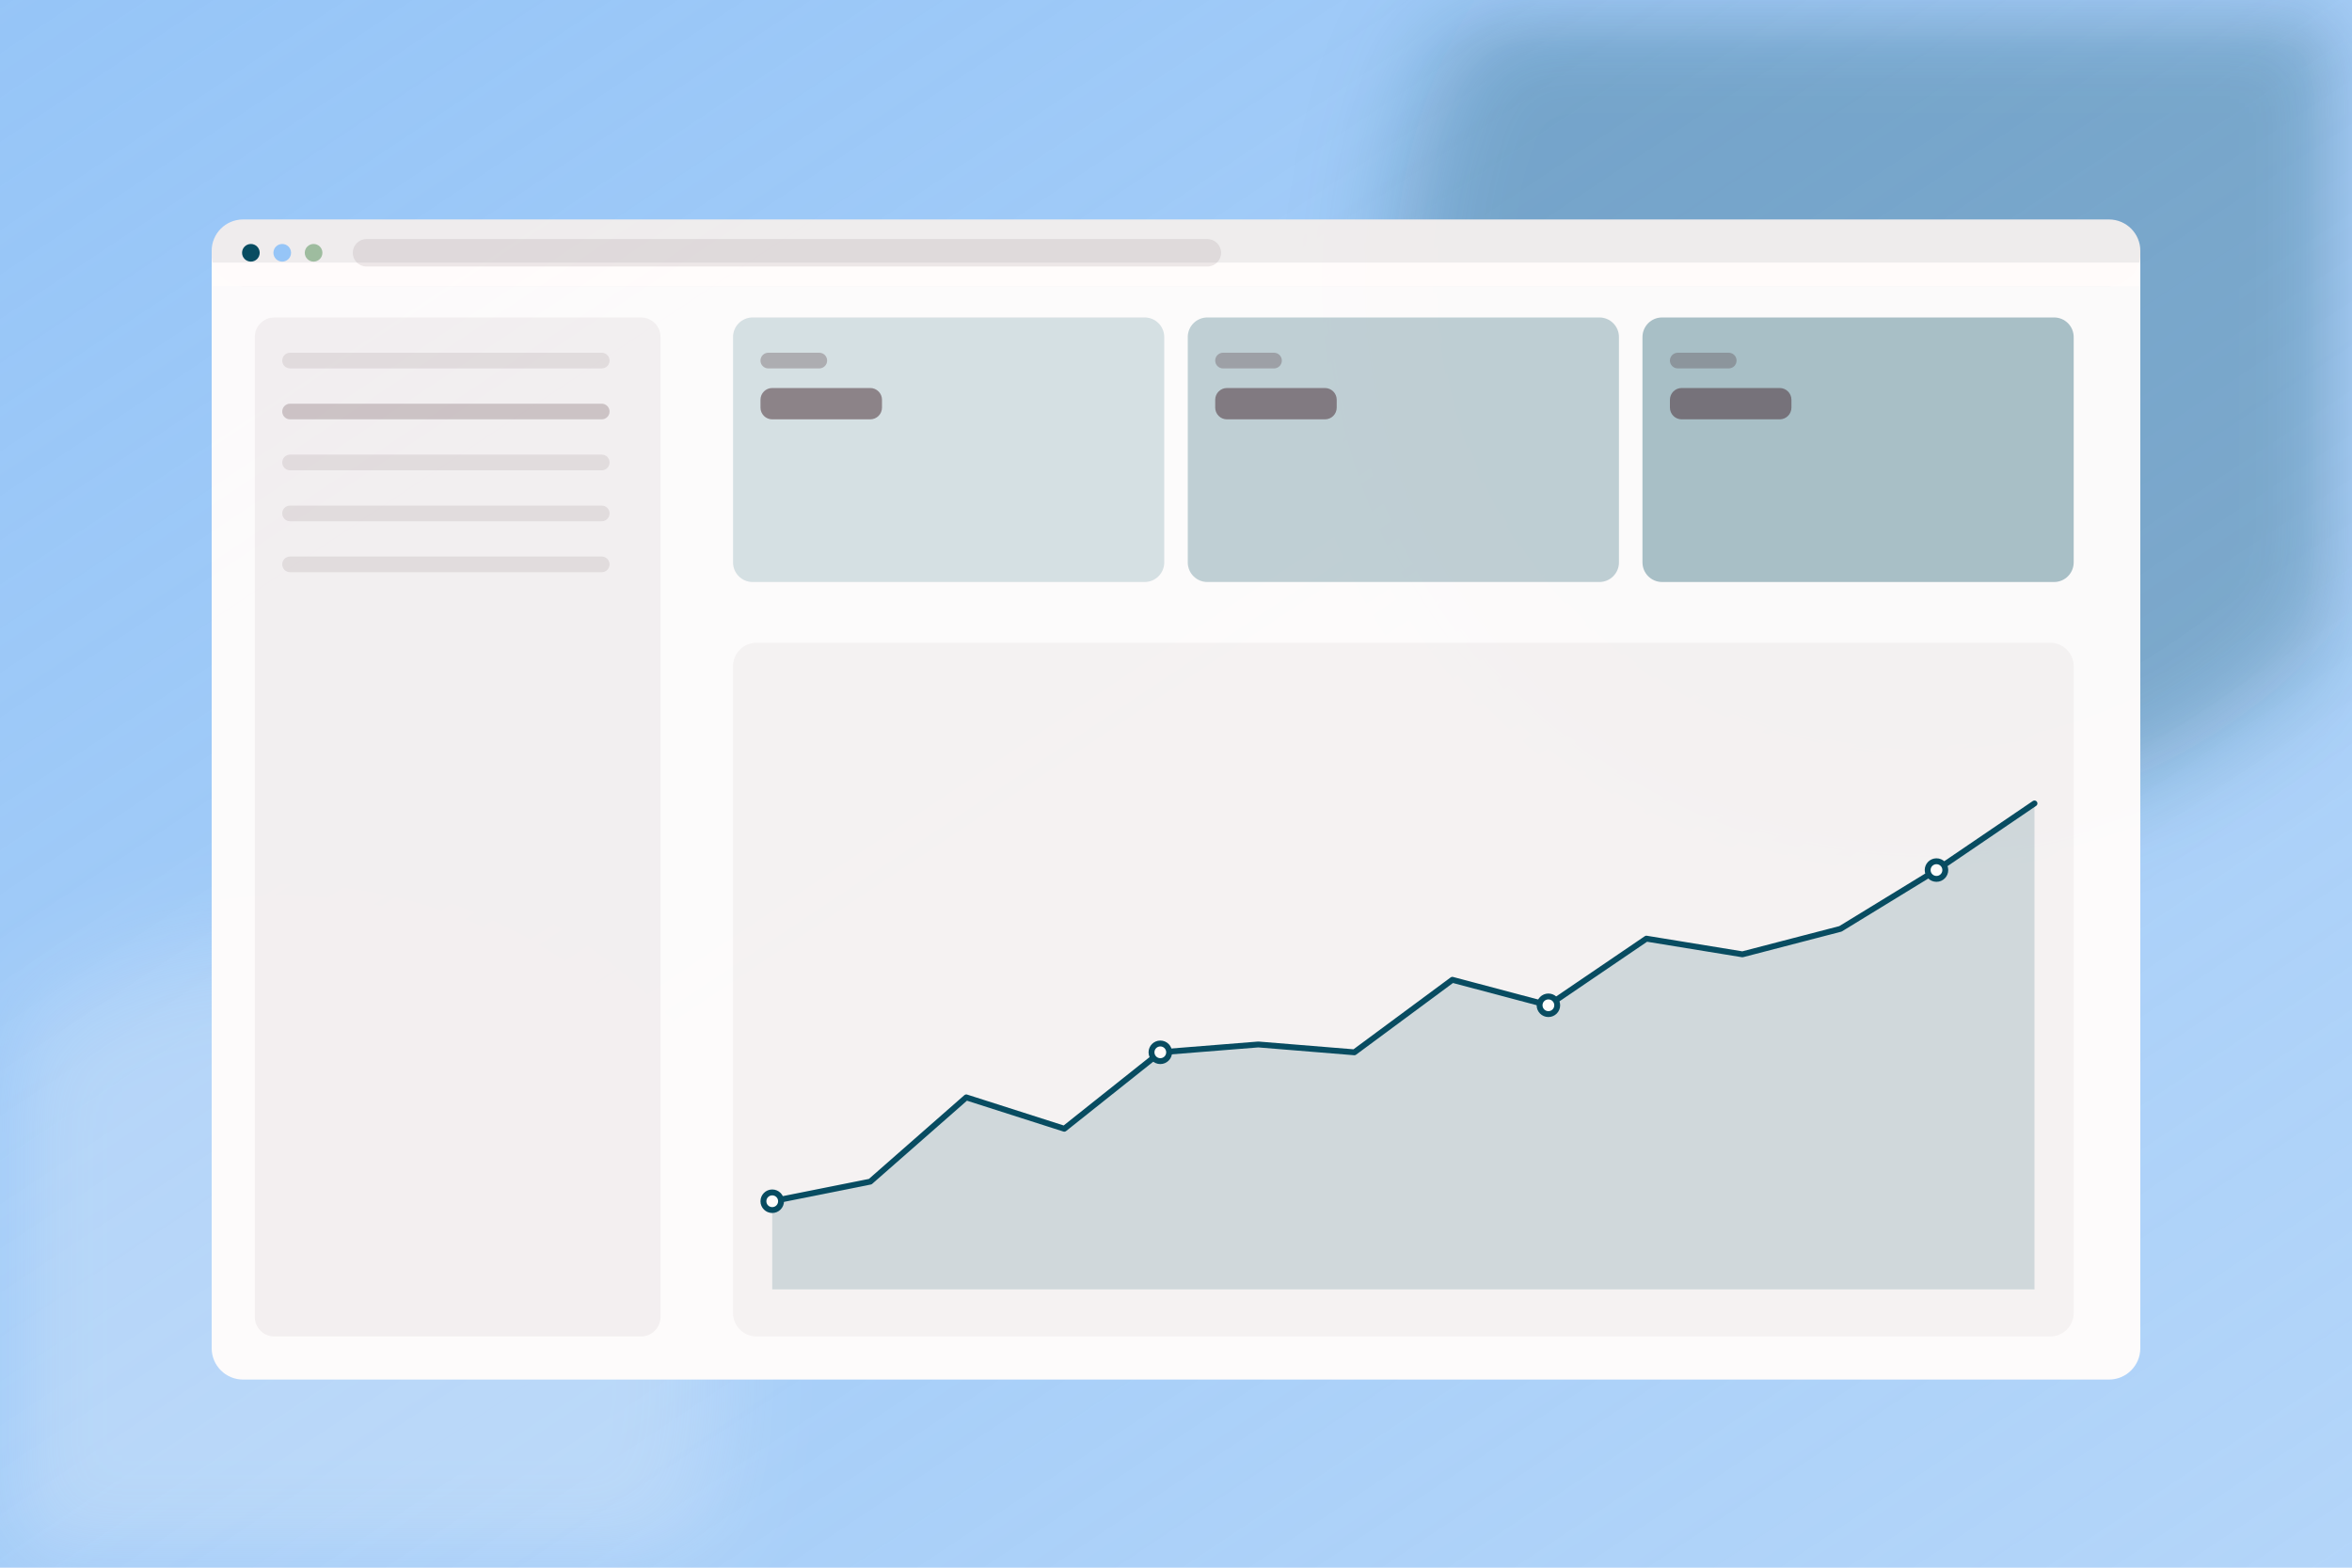
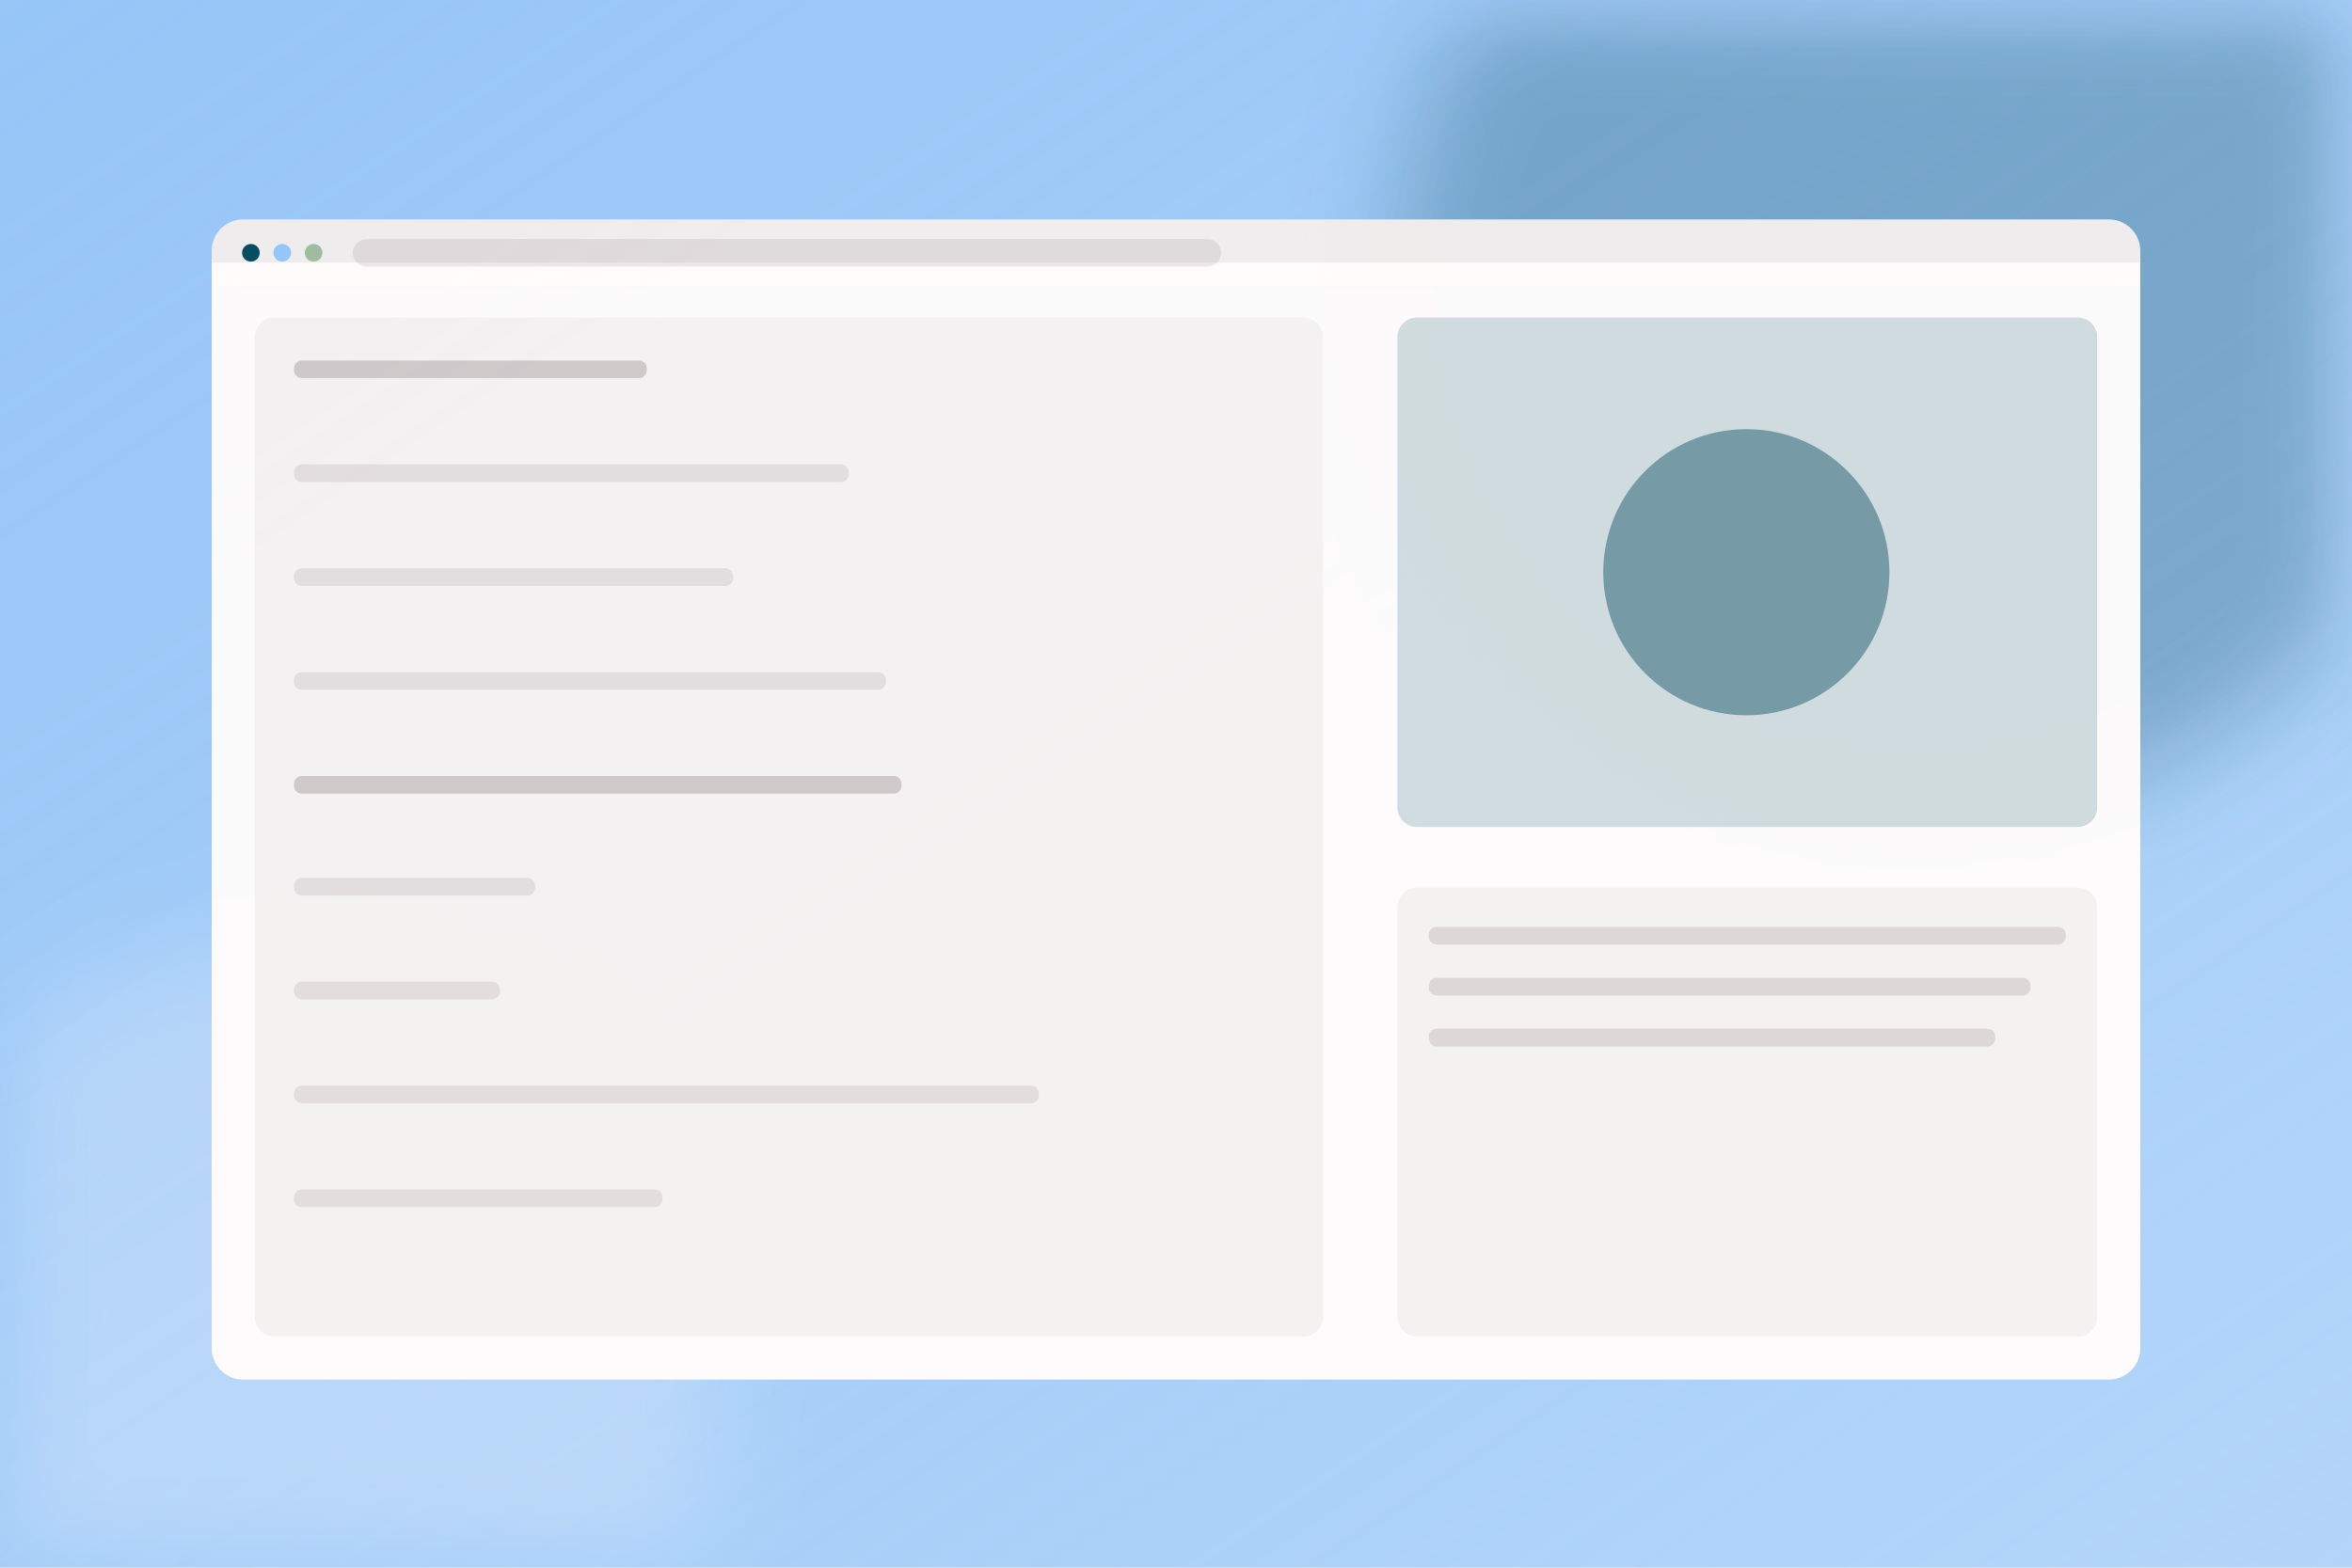
<svg xmlns="http://www.w3.org/2000/svg" viewBox="0 0 1200 800" width="1200" height="800" role="img" aria-label="Product screenshot placeholder">
  <defs>
    <linearGradient id="g1" x1="0" y1="0" x2="1" y2="1">
      <stop offset="0" stop-color="#96C5F7" />
      <stop offset="1" stop-color="#96C5F7" stop-opacity="0.72" />
    </linearGradient>
    <filter id="soft" x="-20%" y="-20%" width="140%" height="140%">
      <feGaussianBlur stdDeviation="26" />
    </filter>
  </defs>
  <rect width="1200" height="800" fill="url(#g1)" />
  <circle cx="984" cy="144" r="272" fill="#084C61" opacity="0.30" filter="url(#soft)" />
  <circle cx="144" cy="704" r="224" fill="#FFFCFB" opacity="0.22" filter="url(#soft)" />
  <rect x="108" y="112" width="984" height="592" rx="16" fill="#FFFCFB" opacity="0.97" />
  <rect x="108" y="112" width="984" height="34" rx="16" fill="#43262E" opacity="0.07" />
  <rect x="108" y="134" width="984" height="12" fill="#FFFCFB" opacity="0.97" />
  <circle cx="128" cy="129" r="4.5" fill="#084C61" />
  <circle cx="144" cy="129" r="4.5" fill="#96C5F7" />
  <circle cx="160" cy="129" r="4.5" fill="#9EBC9F" />
  <rect x="180" y="122" width="443" height="14" rx="7" fill="#43262E" opacity="0.10" />
-   <rect x="130" y="162" width="207" height="520" rx="10" fill="#43262E" opacity="0.055" />
-   <rect x="144" y="180" width="167" height="8" rx="4" fill="#43262E" opacity="0.1" />
-   <rect x="144" y="206" width="167" height="8" rx="4" fill="#43262E" opacity="0.22" />
-   <rect x="144" y="232" width="167" height="8" rx="4" fill="#43262E" opacity="0.1" />
-   <rect x="144" y="258" width="167" height="8" rx="4" fill="#43262E" opacity="0.1" />
-   <rect x="144" y="284" width="167" height="8" rx="4" fill="#43262E" opacity="0.1" />
-   <rect x="374" y="162" width="220" height="135" rx="10" fill="#084C61" opacity="0.16" />
-   <rect x="388" y="180" width="34" height="8" rx="4" fill="#43262E" opacity="0.28" />
-   <rect x="388" y="198" width="62" height="16" rx="6" fill="#43262E" opacity="0.5" />
-   <rect x="606" y="162" width="220" height="135" rx="10" fill="#084C61" opacity="0.25" />
-   <rect x="620" y="180" width="34" height="8" rx="4" fill="#43262E" opacity="0.28" />
-   <rect x="620" y="198" width="62" height="16" rx="6" fill="#43262E" opacity="0.5" />
-   <rect x="838" y="162" width="220" height="135" rx="10" fill="#084C61" opacity="0.34" />
-   <rect x="852" y="180" width="34" height="8" rx="4" fill="#43262E" opacity="0.28" />
-   <rect x="852" y="198" width="62" height="16" rx="6" fill="#43262E" opacity="0.5" />
-   <rect x="374" y="328" width="684" height="354" rx="12" fill="#43262E" opacity="0.045" />
-   <path d="M 394 613 L 444 603 L 493 560 L 543 576 L 592 537 L 642 533 L 691 537 L 741 500 L 790 513 L 840 479 L 889 487 L 939 474 L 988 444 L 1038 410 L 1038 658 L 394 658 Z" fill="#084C61" opacity="0.16" />
-   <path d="M 394 613 L 444 603 L 493 560 L 543 576 L 592 537 L 642 533 L 691 537 L 741 500 L 790 513 L 840 479 L 889 487 L 939 474 L 988 444 L 1038 410" fill="none" stroke="#084C61" stroke-width="3" stroke-linecap="round" stroke-linejoin="round" />
-   <circle cx="394" cy="613" r="4.5" fill="#FFFCFB" stroke="#084C61" stroke-width="3" />
-   <circle cx="592" cy="537" r="4.5" fill="#FFFCFB" stroke="#084C61" stroke-width="3" />
-   <circle cx="790" cy="513" r="4.5" fill="#FFFCFB" stroke="#084C61" stroke-width="3" />
-   <circle cx="988" cy="444" r="4.5" fill="#FFFCFB" stroke="#084C61" stroke-width="3" />
+   <rect x="130" y="162" width="545" height="520" rx="10" fill="#43262E" opacity="0.05" />
+   <rect x="150" y="184" width="180" height="9" rx="4" fill="#43262E" opacity="0.2" />
+   <rect x="150" y="237" width="283" height="9" rx="4" fill="#43262E" opacity="0.1" />
+   <rect x="150" y="290" width="224" height="9" rx="4" fill="#43262E" opacity="0.1" />
+   <rect x="150" y="343" width="302" height="9" rx="4" fill="#43262E" opacity="0.1" />
+   <rect x="150" y="396" width="310" height="9" rx="4" fill="#43262E" opacity="0.2" />
+   <rect x="150" y="448" width="123" height="9" rx="4" fill="#43262E" opacity="0.1" />
+   <rect x="150" y="501" width="105" height="9" rx="4" fill="#43262E" opacity="0.1" />
+   <rect x="150" y="554" width="380" height="9" rx="4" fill="#43262E" opacity="0.1" />
+   <rect x="150" y="607" width="188" height="9" rx="4" fill="#43262E" opacity="0.1" />
+   <rect x="713" y="162" width="357" height="260" rx="10" fill="#084C61" opacity="0.18" />
+   <circle cx="891" cy="292" r="73" fill="#084C61" opacity="0.45" />
+   <rect x="713" y="453" width="357" height="229" rx="10" fill="#43262E" opacity="0.05" />
+   <rect x="729" y="473" width="325" height="9" rx="4" fill="#43262E" opacity="0.13" />
+   <rect x="729" y="499" width="307" height="9" rx="4" fill="#43262E" opacity="0.13" />
+   <rect x="729" y="525" width="289" height="9" rx="4" fill="#43262E" opacity="0.13" />
</svg>
